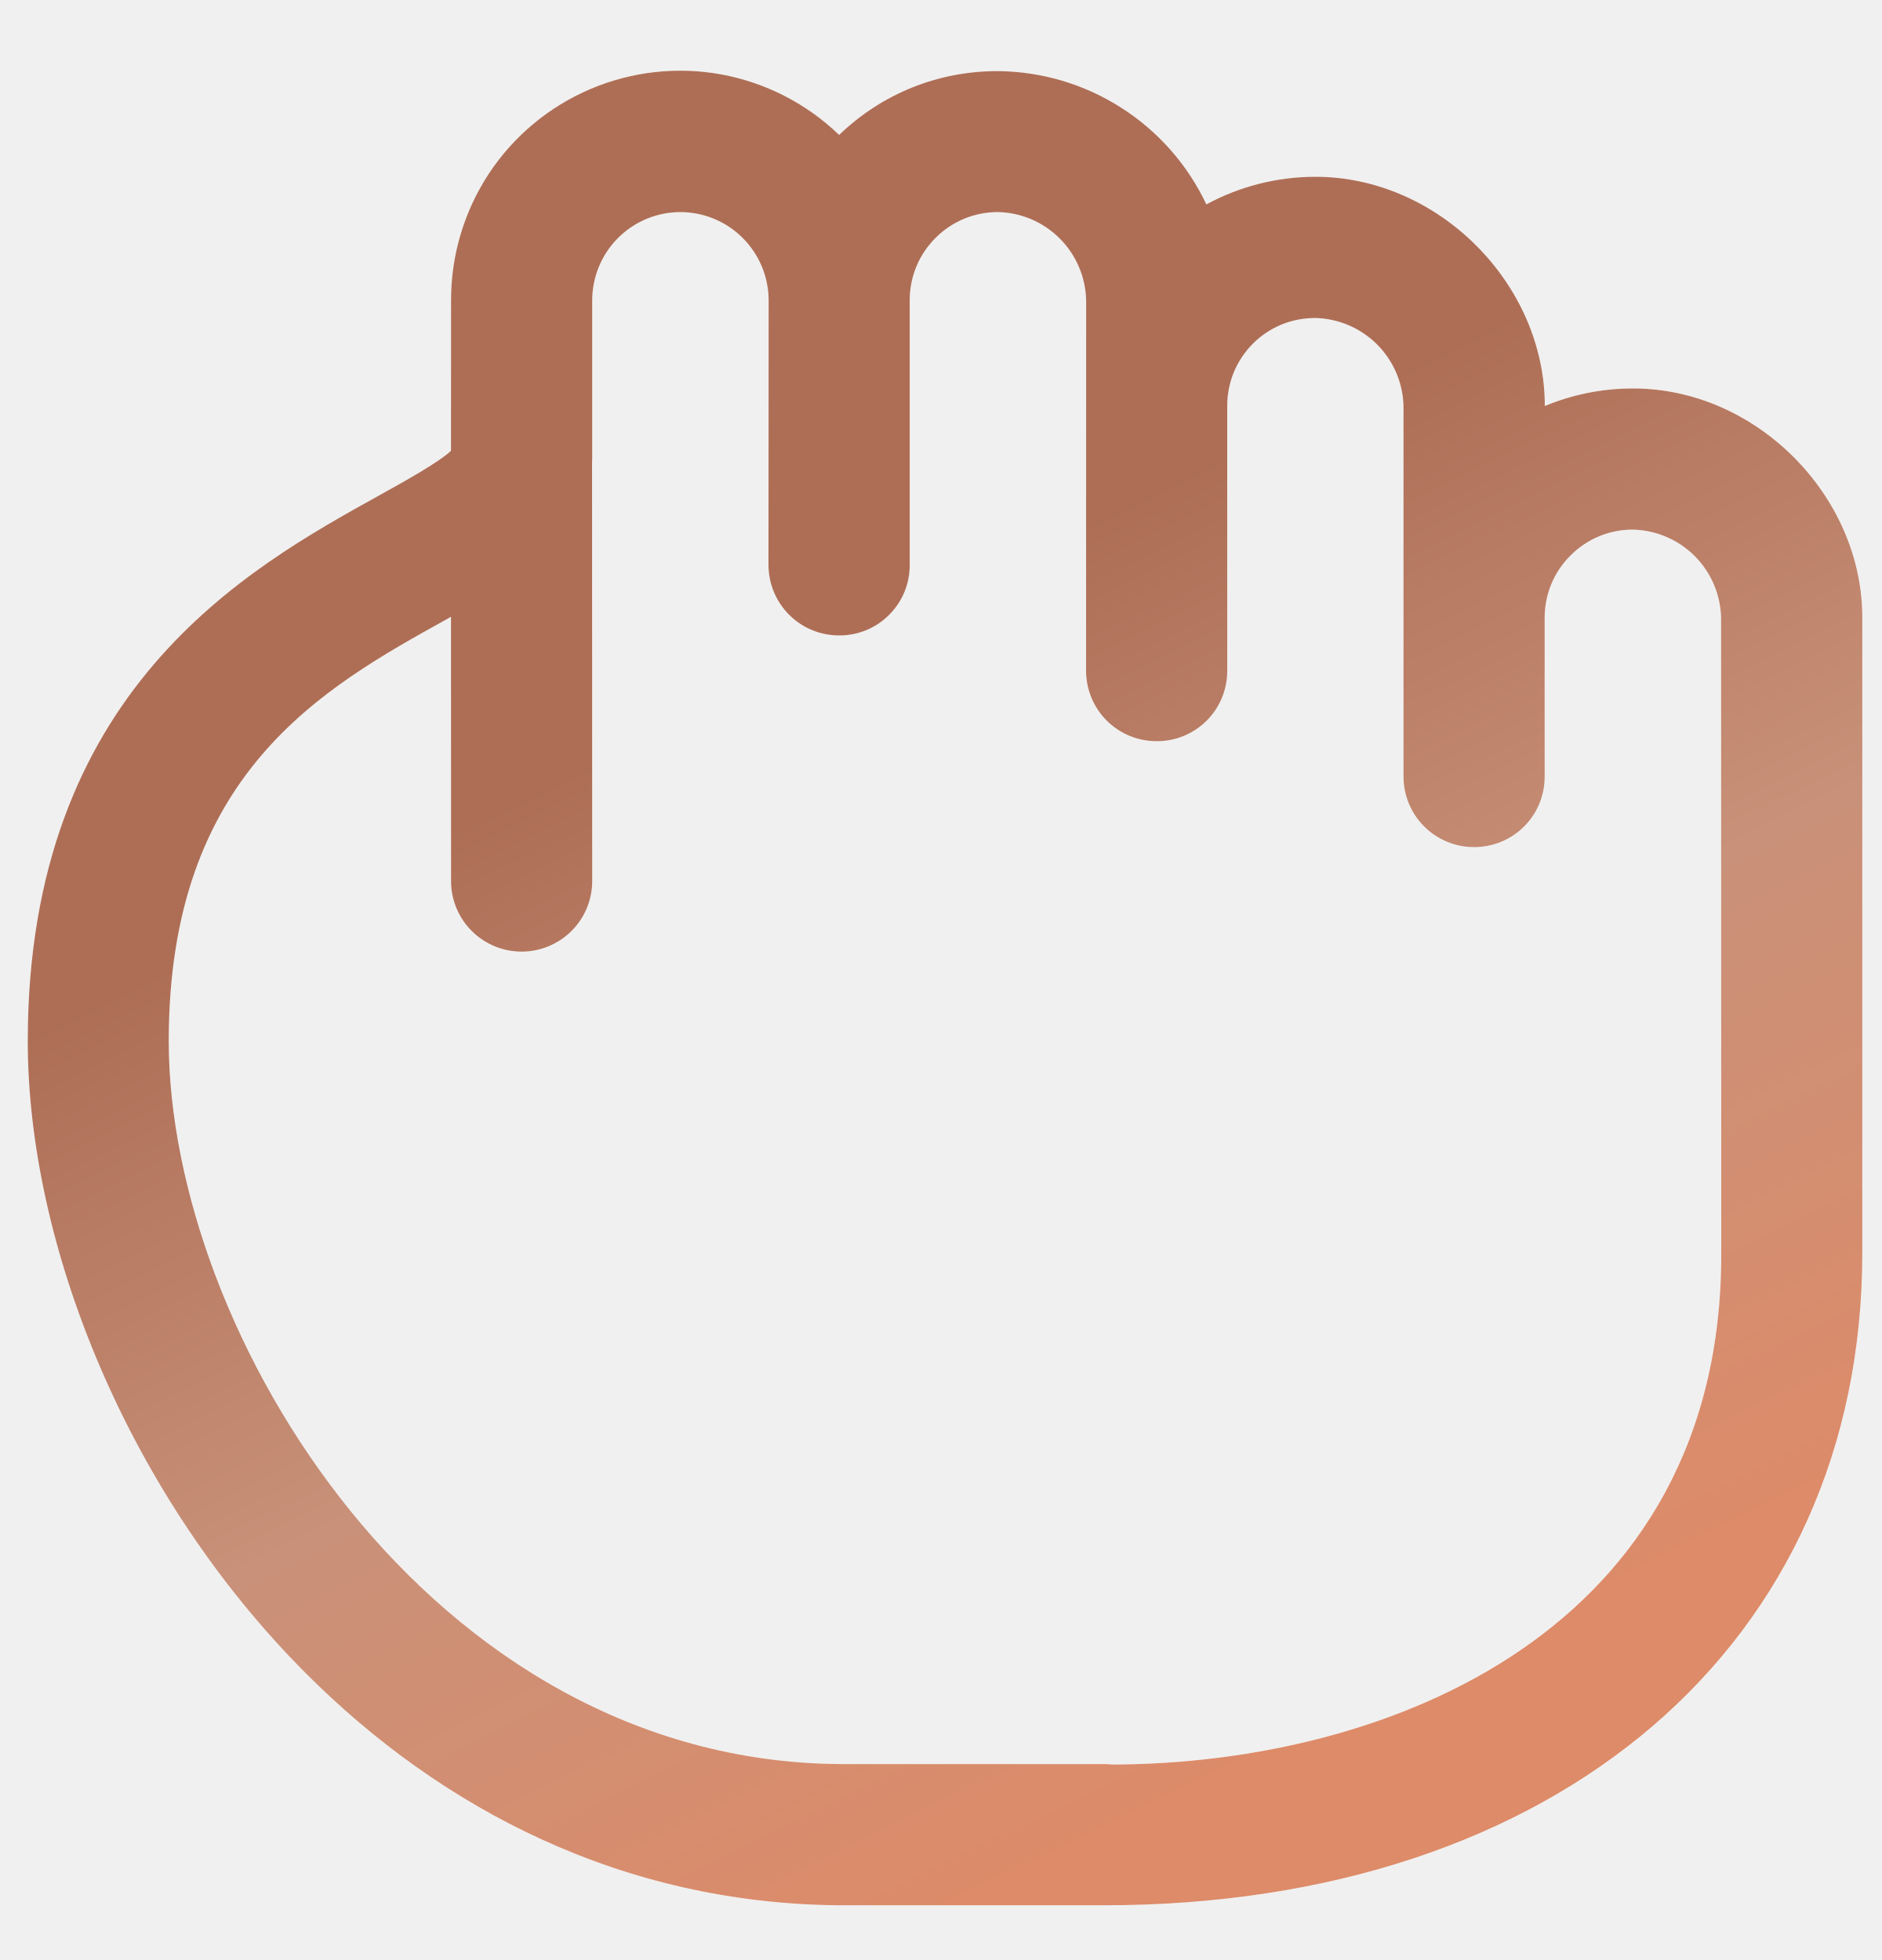
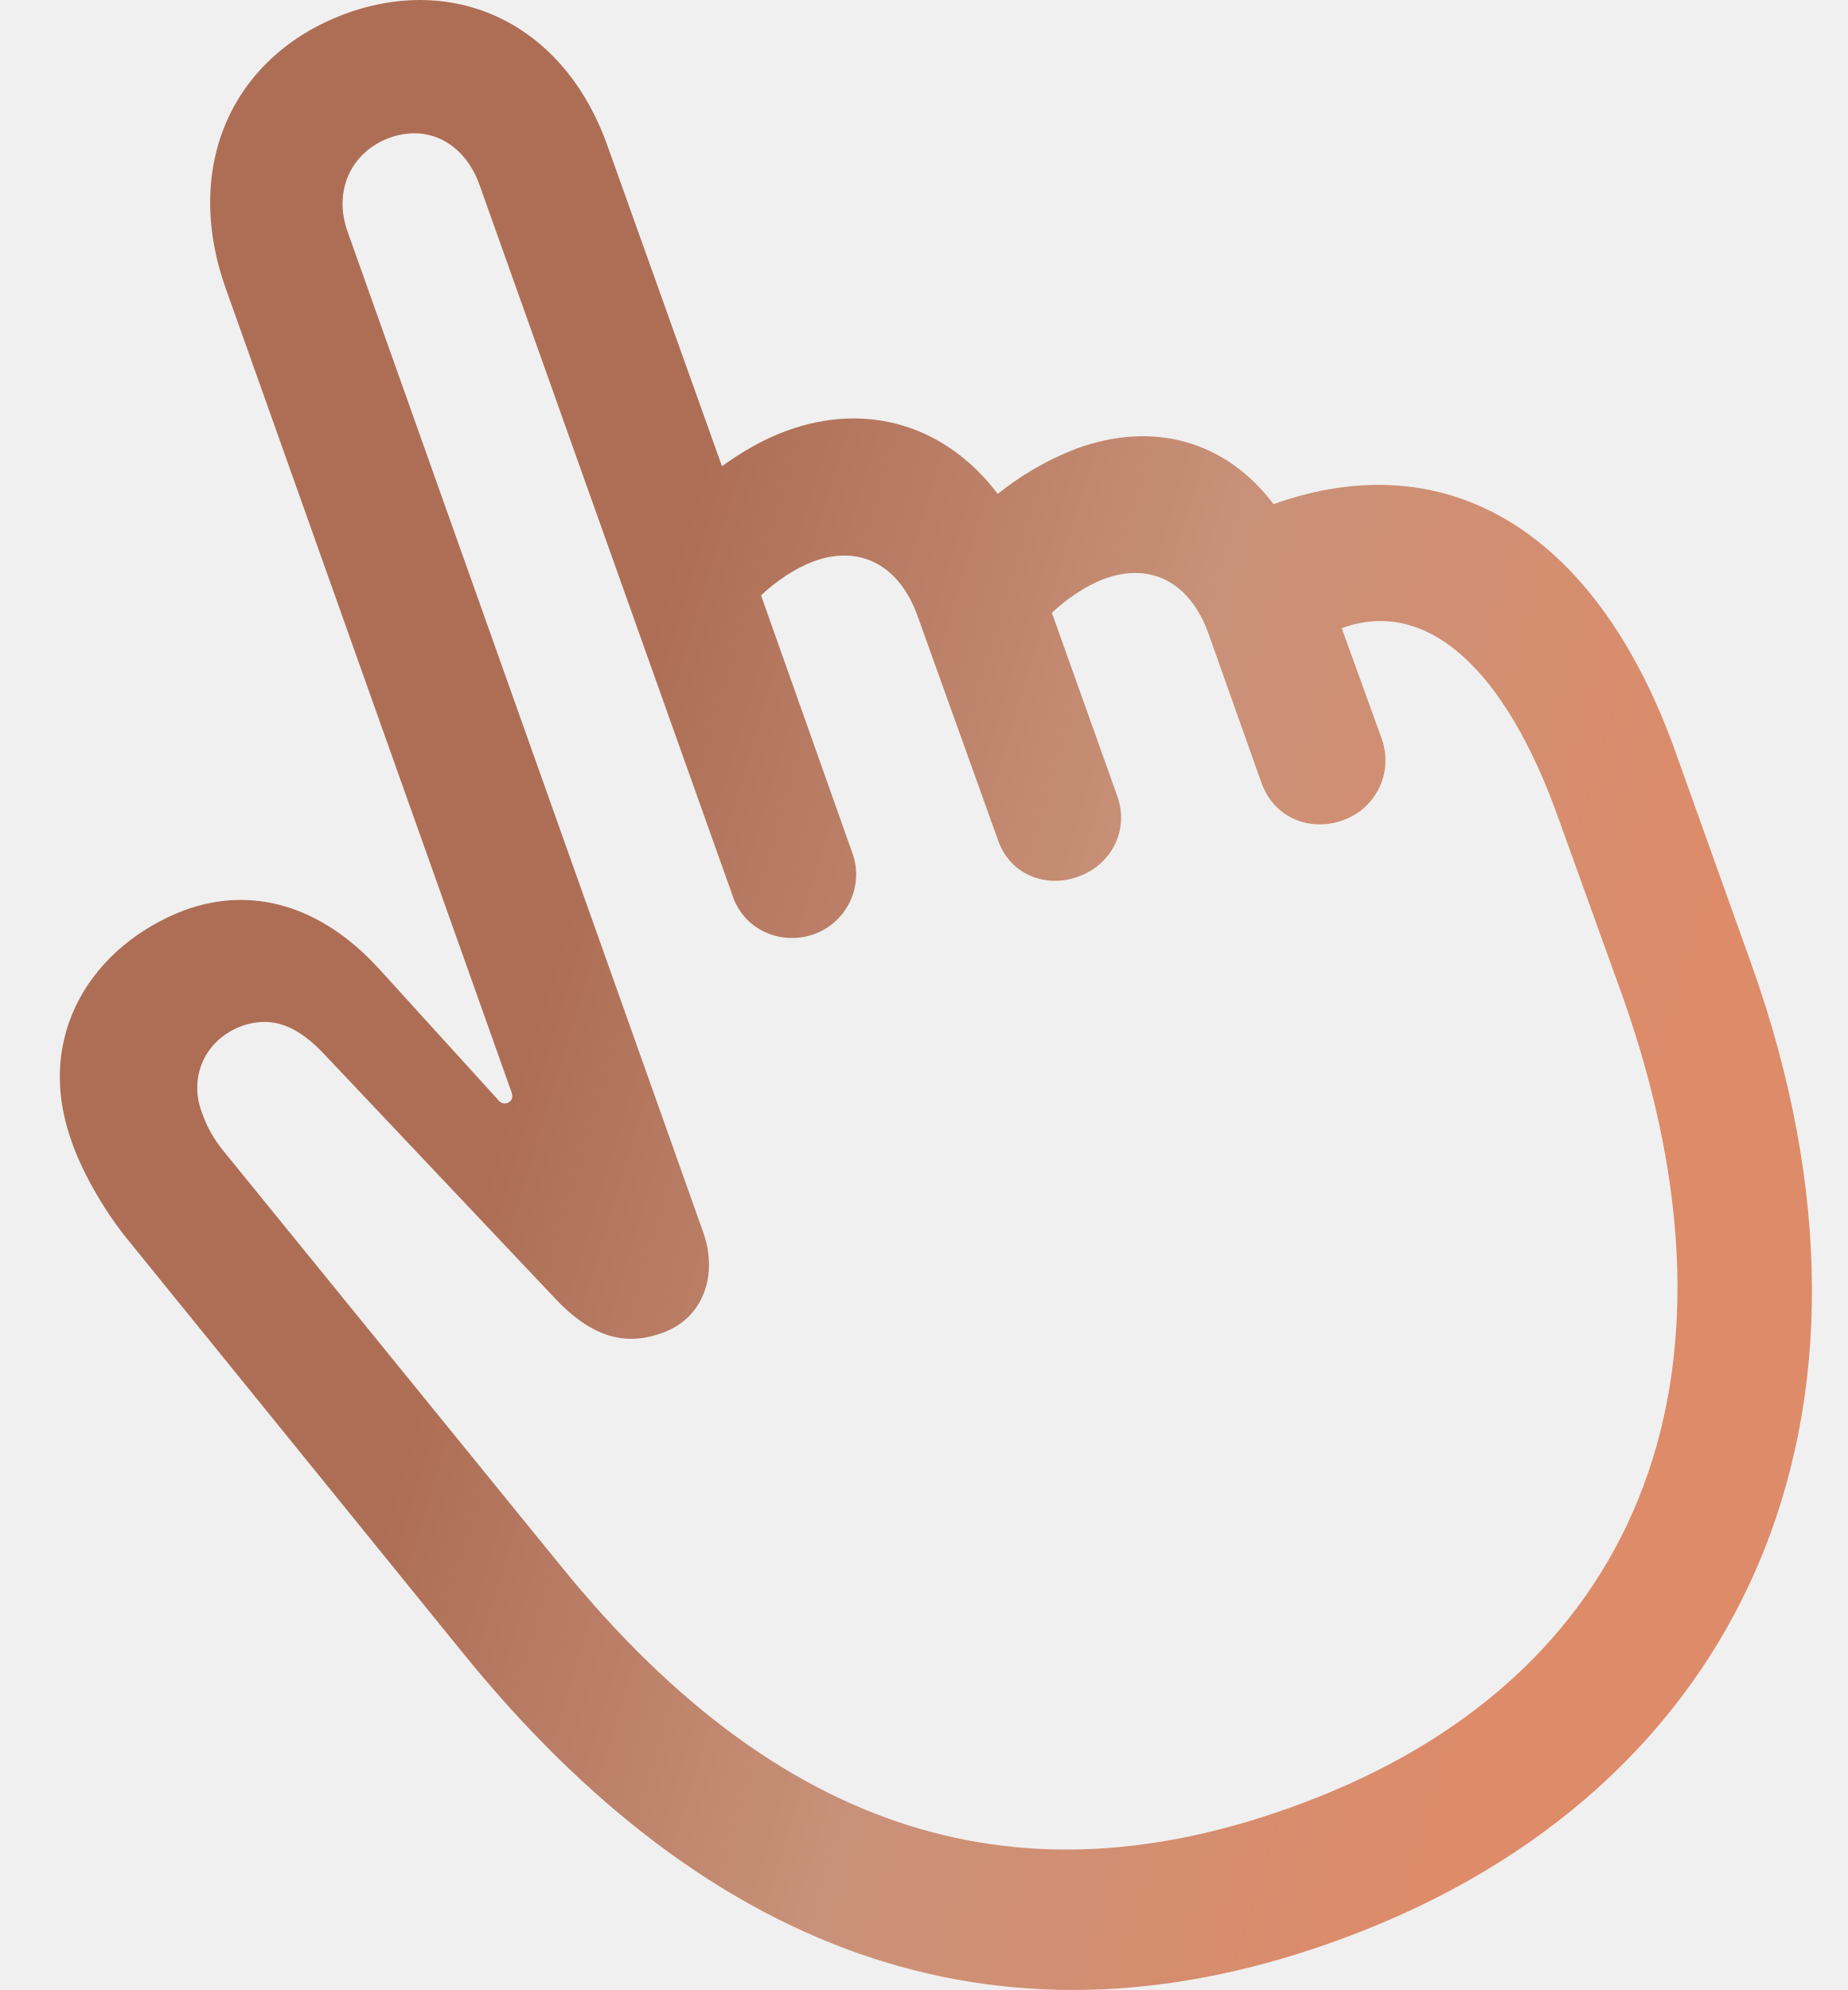
- <svg xmlns="http://www.w3.org/2000/svg" width="24" height="25" viewBox="0 0 24 25" fill="none">
-   <path d="M3.907 21.35C1.628 19.071 0.354 15.878 0.354 13.28C0.354 8.805 3.154 7.253 4.824 6.325C5.155 6.142 5.597 5.896 5.751 5.75L5.752 3.83C5.751 3.256 5.919 2.694 6.234 2.215C6.55 1.736 7 1.361 7.528 1.136C8.056 0.911 8.639 0.846 9.203 0.95C9.767 1.055 10.288 1.323 10.701 1.721C11.248 1.194 11.965 0.905 12.727 0.907C13.285 0.912 13.83 1.074 14.3 1.375C14.77 1.675 15.146 2.102 15.384 2.607C15.807 2.378 16.283 2.255 16.776 2.255C18.339 2.255 19.701 3.617 19.7 5.179C20.052 5.032 20.433 4.955 20.825 4.955C22.386 4.953 23.749 6.314 23.749 7.879L23.749 15.978C23.749 20.966 19.861 24.302 14.076 24.302L10.701 24.302C7.936 24.28 5.633 23.076 3.907 21.35ZM5.751 7.867L5.697 7.898C4.119 8.774 2.152 9.863 2.152 13.278C2.152 17.012 5.485 22.46 10.708 22.501L14.075 22.501C14.11 22.501 14.145 22.503 14.18 22.507C17.712 22.498 21.95 20.796 21.95 16.003L21.948 7.88C21.941 7.584 21.821 7.302 21.611 7.092C21.402 6.883 21.119 6.762 20.823 6.755C20.523 6.755 20.24 6.872 20.028 7.085C19.815 7.297 19.698 7.58 19.698 7.88L19.698 9.904C19.699 10.022 19.676 10.139 19.631 10.249C19.586 10.359 19.52 10.458 19.436 10.542C19.352 10.626 19.253 10.692 19.143 10.737C19.033 10.782 18.916 10.805 18.797 10.805C18.559 10.805 18.33 10.71 18.161 10.541C17.992 10.372 17.898 10.143 17.898 9.905L17.898 5.181C17.891 4.885 17.77 4.603 17.561 4.393C17.351 4.184 17.069 4.063 16.773 4.056C16.625 4.056 16.479 4.084 16.342 4.14C16.206 4.196 16.082 4.279 15.978 4.383C15.873 4.488 15.791 4.612 15.734 4.748C15.678 4.885 15.65 5.031 15.65 5.179V8.553C15.651 8.672 15.628 8.789 15.583 8.899C15.538 9.009 15.472 9.108 15.388 9.192C15.304 9.276 15.204 9.342 15.095 9.387C14.985 9.432 14.868 9.455 14.749 9.454C14.511 9.454 14.282 9.36 14.113 9.191C13.944 9.022 13.85 8.793 13.85 8.555L13.851 3.83C13.844 3.533 13.723 3.251 13.514 3.042C13.304 2.832 13.022 2.711 12.726 2.705C12.426 2.705 12.143 2.822 11.931 3.034C11.718 3.247 11.601 3.529 11.601 3.83L11.601 7.204C11.602 7.323 11.579 7.44 11.534 7.55C11.489 7.66 11.422 7.759 11.338 7.843C11.255 7.927 11.155 7.993 11.046 8.038C10.936 8.083 10.819 8.106 10.7 8.105C10.461 8.105 10.232 8.011 10.064 7.842C9.895 7.673 9.8 7.444 9.8 7.206L9.802 3.83C9.801 3.532 9.682 3.246 9.471 3.035C9.26 2.824 8.975 2.706 8.677 2.705C8.378 2.706 8.093 2.824 7.882 3.035C7.671 3.246 7.553 3.532 7.552 3.83L7.552 5.825L7.552 5.856L7.55 5.895L7.552 11.254C7.548 11.49 7.451 11.715 7.283 11.88C7.114 12.045 6.888 12.138 6.652 12.138C6.416 12.138 6.189 12.045 6.021 11.88C5.853 11.715 5.756 11.49 5.752 11.254L5.751 7.867Z" fill="white" />
-   <path d="M3.907 21.35C1.628 19.071 0.354 15.878 0.354 13.28C0.354 8.805 3.154 7.253 4.824 6.325C5.155 6.142 5.597 5.896 5.751 5.75L5.752 3.83C5.751 3.256 5.919 2.694 6.234 2.215C6.55 1.736 7 1.361 7.528 1.136C8.056 0.911 8.639 0.846 9.203 0.95C9.767 1.055 10.288 1.323 10.701 1.721C11.248 1.194 11.965 0.905 12.727 0.907C13.285 0.912 13.83 1.074 14.3 1.375C14.77 1.675 15.146 2.102 15.384 2.607C15.807 2.378 16.283 2.255 16.776 2.255C18.339 2.255 19.701 3.617 19.7 5.179C20.052 5.032 20.433 4.955 20.825 4.955C22.386 4.953 23.749 6.314 23.749 7.879L23.749 15.978C23.749 20.966 19.861 24.302 14.076 24.302L10.701 24.302C7.936 24.28 5.633 23.076 3.907 21.35ZM5.751 7.867L5.697 7.898C4.119 8.774 2.152 9.863 2.152 13.278C2.152 17.012 5.485 22.46 10.708 22.501L14.075 22.501C14.11 22.501 14.145 22.503 14.18 22.507C17.712 22.498 21.95 20.796 21.95 16.003L21.948 7.88C21.941 7.584 21.821 7.302 21.611 7.092C21.402 6.883 21.119 6.762 20.823 6.755C20.523 6.755 20.24 6.872 20.028 7.085C19.815 7.297 19.698 7.58 19.698 7.88L19.698 9.904C19.699 10.022 19.676 10.139 19.631 10.249C19.586 10.359 19.52 10.458 19.436 10.542C19.352 10.626 19.253 10.692 19.143 10.737C19.033 10.782 18.916 10.805 18.797 10.805C18.559 10.805 18.33 10.71 18.161 10.541C17.992 10.372 17.898 10.143 17.898 9.905L17.898 5.181C17.891 4.885 17.77 4.603 17.561 4.393C17.351 4.184 17.069 4.063 16.773 4.056C16.625 4.056 16.479 4.084 16.342 4.14C16.206 4.196 16.082 4.279 15.978 4.383C15.873 4.488 15.791 4.612 15.734 4.748C15.678 4.885 15.65 5.031 15.65 5.179V8.553C15.651 8.672 15.628 8.789 15.583 8.899C15.538 9.009 15.472 9.108 15.388 9.192C15.304 9.276 15.204 9.342 15.095 9.387C14.985 9.432 14.868 9.455 14.749 9.454C14.511 9.454 14.282 9.36 14.113 9.191C13.944 9.022 13.85 8.793 13.85 8.555L13.851 3.83C13.844 3.533 13.723 3.251 13.514 3.042C13.304 2.832 13.022 2.711 12.726 2.705C12.426 2.705 12.143 2.822 11.931 3.034C11.718 3.247 11.601 3.529 11.601 3.83L11.601 7.204C11.602 7.323 11.579 7.44 11.534 7.55C11.489 7.66 11.422 7.759 11.338 7.843C11.255 7.927 11.155 7.993 11.046 8.038C10.936 8.083 10.819 8.106 10.7 8.105C10.461 8.105 10.232 8.011 10.064 7.842C9.895 7.673 9.8 7.444 9.8 7.206L9.802 3.83C9.801 3.532 9.682 3.246 9.471 3.035C9.26 2.824 8.975 2.706 8.677 2.705C8.378 2.706 8.093 2.824 7.882 3.035C7.671 3.246 7.553 3.532 7.552 3.83L7.552 5.825L7.552 5.856L7.55 5.895L7.552 11.254C7.548 11.49 7.451 11.715 7.283 11.88C7.114 12.045 6.888 12.138 6.652 12.138C6.416 12.138 6.189 12.045 6.021 11.88C5.853 11.715 5.756 11.49 5.752 11.254L5.751 7.867Z" fill="url(#paint0_linear_1495_236)" />
+ <svg xmlns="http://www.w3.org/2000/svg" width="26" height="28" viewBox="0 0 26 28" fill="none">
+   <path d="M18.924 27.265C24.527 25.187 26.912 19.935 24.654 13.586L23.596 10.628C22.495 7.497 20.392 6.213 17.922 7.093C17.259 6.213 16.243 5.91 15.142 6.314C14.732 6.473 14.366 6.689 14.041 6.949C13.321 5.996 12.206 5.636 11.049 6.069C10.738 6.184 10.442 6.357 10.16 6.559L8.551 2.057C7.944 0.34 6.42 -0.381 4.853 0.196C3.272 0.787 2.567 2.331 3.173 4.048L7.196 15.361C7.224 15.433 7.21 15.491 7.139 15.52C7.083 15.534 7.041 15.52 6.998 15.462L5.333 13.63C4.514 12.735 3.54 12.461 2.595 12.807C1.31 13.298 0.478 14.553 1 16.039C1.141 16.458 1.423 16.963 1.748 17.381L6.476 23.211C10.047 27.64 14.239 29.011 18.924 27.265ZM18.317 25.375C14.62 26.76 11.148 26.053 7.887 22.027L3.159 16.212C3.018 16.039 2.919 15.88 2.835 15.635C2.665 15.174 2.863 14.64 3.399 14.438C3.851 14.279 4.204 14.452 4.571 14.842L7.831 18.29C8.381 18.867 8.861 18.925 9.327 18.752C9.891 18.55 10.117 17.944 9.891 17.323L4.895 3.269C4.684 2.692 4.938 2.144 5.474 1.942C6.024 1.74 6.532 2.014 6.744 2.591L10.315 12.619C10.484 13.096 11.007 13.312 11.472 13.139C11.924 12.966 12.164 12.461 11.994 11.999L10.71 8.377C10.908 8.19 11.176 8.002 11.444 7.901C12.107 7.656 12.658 7.959 12.912 8.666L14.041 11.811C14.21 12.316 14.732 12.504 15.184 12.331C15.622 12.172 15.904 11.696 15.72 11.191L14.803 8.623C15.001 8.435 15.269 8.247 15.537 8.146C16.2 7.901 16.751 8.204 17.005 8.911L17.753 11.018C17.936 11.523 18.458 11.71 18.91 11.537C19.348 11.379 19.616 10.888 19.446 10.397L18.882 8.839C20.067 8.406 21.182 9.387 21.945 11.552L22.834 14.019C24.767 19.473 23.003 23.629 18.317 25.375Z" fill="white" fill-opacity="0.85" />
+   <path d="M18.924 27.265C24.527 25.187 26.912 19.935 24.654 13.586L23.596 10.628C22.495 7.497 20.392 6.213 17.922 7.093C17.259 6.213 16.243 5.91 15.142 6.314C14.732 6.473 14.366 6.689 14.041 6.949C13.321 5.996 12.206 5.636 11.049 6.069C10.738 6.184 10.442 6.357 10.16 6.559L8.551 2.057C7.944 0.34 6.42 -0.381 4.853 0.196C3.272 0.787 2.567 2.331 3.173 4.048L7.196 15.361C7.224 15.433 7.21 15.491 7.139 15.52C7.083 15.534 7.041 15.52 6.998 15.462L5.333 13.63C4.514 12.735 3.54 12.461 2.595 12.807C1.31 13.298 0.478 14.553 1 16.039C1.141 16.458 1.423 16.963 1.748 17.381L6.476 23.211C10.047 27.64 14.239 29.011 18.924 27.265ZM18.317 25.375C14.62 26.76 11.148 26.053 7.887 22.027L3.159 16.212C3.018 16.039 2.919 15.88 2.835 15.635C2.665 15.174 2.863 14.64 3.399 14.438C3.851 14.279 4.204 14.452 4.571 14.842L7.831 18.29C8.381 18.867 8.861 18.925 9.327 18.752C9.891 18.55 10.117 17.944 9.891 17.323L4.895 3.269C4.684 2.692 4.938 2.144 5.474 1.942C6.024 1.74 6.532 2.014 6.744 2.591L10.315 12.619C10.484 13.096 11.007 13.312 11.472 13.139C11.924 12.966 12.164 12.461 11.994 11.999L10.71 8.377C10.908 8.19 11.176 8.002 11.444 7.901C12.107 7.656 12.658 7.959 12.912 8.666L14.041 11.811C14.21 12.316 14.732 12.504 15.184 12.331C15.622 12.172 15.904 11.696 15.72 11.191L14.803 8.623C15.001 8.435 15.269 8.247 15.537 8.146C16.2 7.901 16.751 8.204 17.005 8.911L17.753 11.018C17.936 11.523 18.458 11.71 18.91 11.537C19.348 11.379 19.616 10.888 19.446 10.397L18.882 8.839C20.067 8.406 21.182 9.387 21.945 11.552L22.834 14.019C24.767 19.473 23.003 23.629 18.317 25.375Z" fill="url(#paint0_linear_1774_64)" />
  <defs>
-     <linearGradient id="paint0_linear_1495_236" x1="-3.501" y1="14.917" x2="3.227" y2="28.767" gradientUnits="userSpaceOnUse">
+     <linearGradient id="paint0_linear_1774_64" x1="3.006" y1="28.791" x2="17.983" y2="33.321" gradientUnits="userSpaceOnUse">
      <stop offset="0.009" stop-color="#AE6E56" />
      <stop offset="0.487" stop-color="#C99179" />
      <stop offset="1" stop-color="#DD8B69" />
    </linearGradient>
  </defs>
</svg>
